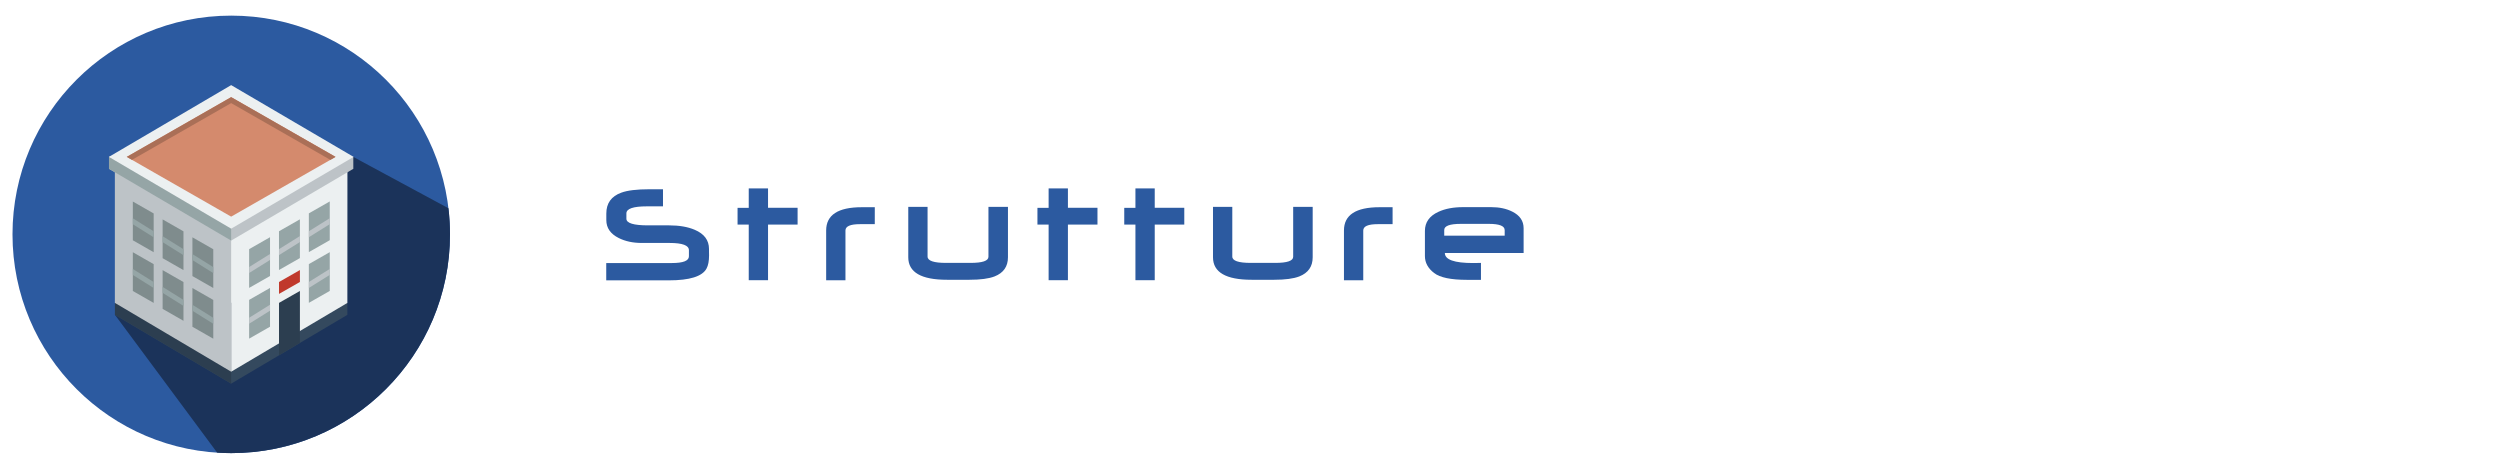
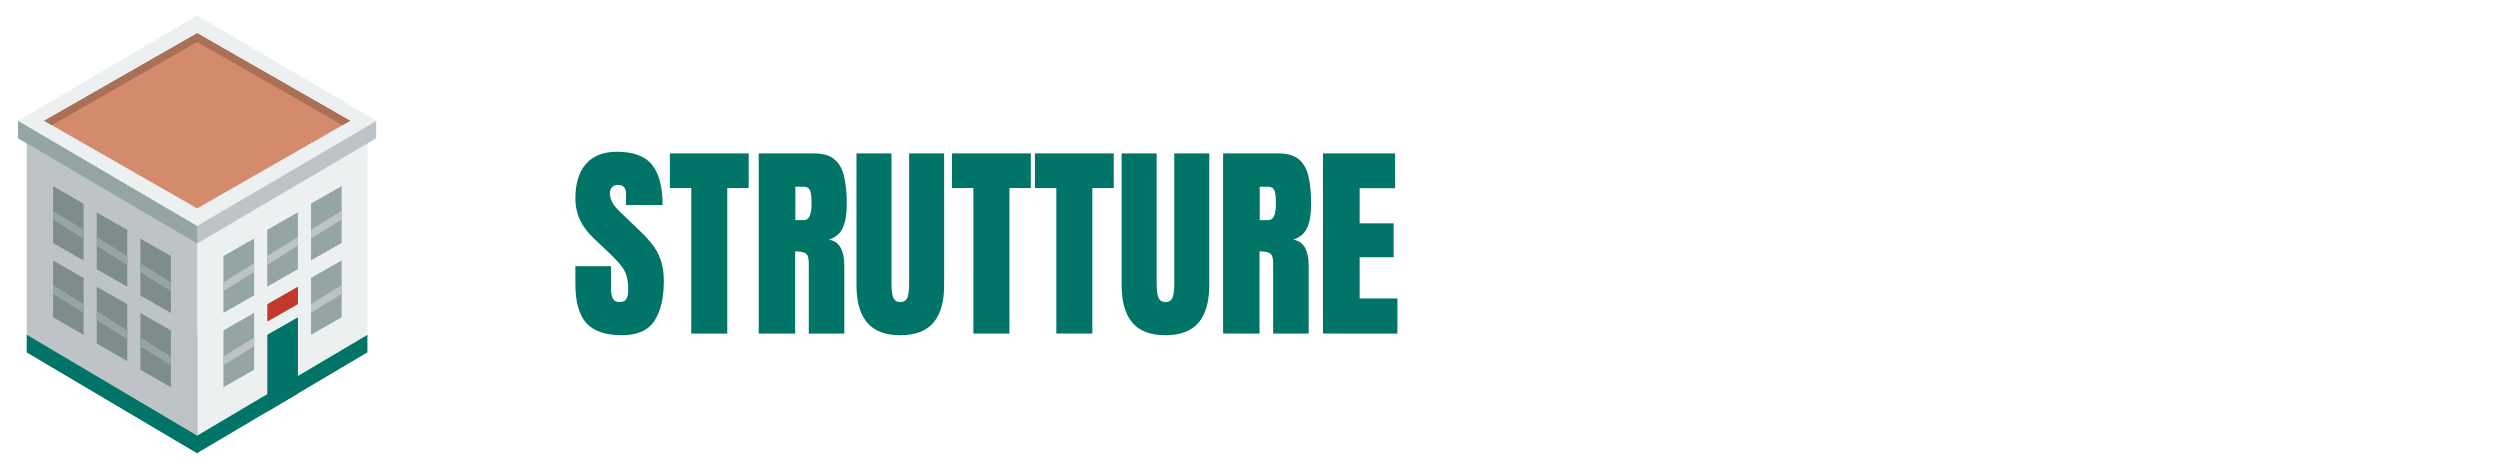
<svg xmlns="http://www.w3.org/2000/svg" version="1.1" id="Layer_1" x="0px" y="0px" viewBox="0 0 320 60" xml:space="preserve" width="320" height="60">
  <defs id="defs53">










	
	






		
		
		
	
	
	

	
	

	
	
</defs>
  <g id="g20">
</g>
  <g id="g22">
</g>
  <g id="g24">
</g>
  <g id="g26">
</g>
  <g id="g28">
</g>
  <g id="g30">
</g>
  <g id="g32">
</g>
  <g id="g34">
</g>
  <g id="g36">
</g>
  <g id="g38">
</g>
  <g id="g40">
</g>
  <g id="g42">
</g>
  <g id="g44">
</g>
  <g id="g46">
</g>
  <g id="g48">
</g>
  <g id="g20-3" transform="translate(-323.7408,97.80965)">
</g>
  <g id="g22-5" transform="translate(-323.7408,97.80965)">
</g>
  <g id="g24-6" transform="translate(-323.7408,97.80965)">
</g>
  <g id="g26-2" transform="translate(-323.7408,97.80965)">
</g>
  <g id="g28-9" transform="translate(-323.7408,97.80965)">
</g>
  <g id="g30-1" transform="translate(-323.7408,97.80965)">
</g>
  <g id="g32-2" transform="translate(-323.7408,97.80965)">
</g>
  <g id="g34-7" transform="translate(-323.7408,97.80965)">
</g>
  <g id="g36-0" transform="translate(-323.7408,97.80965)">
</g>
  <g id="g38-9" transform="translate(-323.7408,97.80965)">
</g>
  <g id="g40-3" transform="translate(-323.7408,97.80965)">
</g>
  <g id="g42-6" transform="translate(-323.7408,97.80965)">
</g>
  <g id="g44-0" transform="translate(-323.7408,97.80965)">
</g>
  <g id="g46-6" transform="translate(-323.7408,97.80965)">
</g>
  <g id="g48-2" transform="translate(-323.7408,97.80965)">
</g>
  <g id="g714" transform="translate(-973.9952,-34.92291)">
</g>
  <g id="g716" transform="translate(-973.9952,-34.92291)">
</g>
  <g id="g718" transform="translate(-973.9952,-34.92291)">
</g>
  <g id="g720" transform="translate(-973.9952,-34.92291)">
</g>
  <g id="g722" transform="translate(-973.9952,-34.92291)">
</g>
  <g id="g724" transform="translate(-973.9952,-34.92291)">
</g>
  <g id="g726" transform="translate(-973.9952,-34.92291)">
</g>
  <g id="g728" transform="translate(-973.9952,-34.92291)">
</g>
  <g id="g730" transform="translate(-973.9952,-34.92291)">
</g>
  <g id="g732" transform="translate(-973.9952,-34.92291)">
</g>
  <g id="g734" transform="translate(-973.9952,-34.92291)">
</g>
  <g id="g736" transform="translate(-973.9952,-34.92291)">
</g>
  <g id="g738" transform="translate(-973.9952,-34.92291)">
</g>
  <g id="g740" transform="translate(-973.9952,-34.92291)">
</g>
  <g id="g742" transform="translate(-973.9952,-34.92291)">
</g>
  <g id="g20-36" transform="translate(-220.4684,-138.3281)">
</g>
  <g id="g22-1" transform="translate(-220.4684,-138.3281)">
</g>
  <g id="g24-2" transform="translate(-220.4684,-138.3281)">
</g>
  <g id="g26-9" transform="translate(-220.4684,-138.3281)">
</g>
  <g id="g28-3" transform="translate(-220.4684,-138.3281)">
</g>
  <g id="g30-19" transform="translate(-220.4684,-138.3281)">
</g>
  <g id="g32-4" transform="translate(-220.4684,-138.3281)">
</g>
  <g id="g34-78" transform="translate(-220.4684,-138.3281)">
</g>
  <g id="g36-4" transform="translate(-220.4684,-138.3281)">
</g>
  <g id="g38-5" transform="translate(-220.4684,-138.3281)">
</g>
  <g id="g40-0" transform="translate(-220.4684,-138.3281)">
</g>
  <g id="g42-3" transform="translate(-220.4684,-138.3281)">
</g>
  <g id="g44-6" transform="translate(-220.4684,-138.3281)">
</g>
  <g id="g46-1" transform="translate(-220.4684,-138.3281)">
</g>
  <g id="g48-0" transform="translate(-220.4684,-138.3281)">
</g>
  <g id="g714-6" transform="translate(-870.7228,-271.0607)">
</g>
  <g id="g716-3" transform="translate(-870.7228,-271.0607)">
</g>
  <g id="g718-2" transform="translate(-870.7228,-271.0607)">
</g>
  <g id="g720-0" transform="translate(-870.7228,-271.0607)">
</g>
  <g id="g722-6" transform="translate(-870.7228,-271.0607)">
</g>
  <g id="g724-1" transform="translate(-870.7228,-271.0607)">
</g>
  <g id="g726-5" transform="translate(-870.7228,-271.0607)">
</g>
  <g id="g728-5" transform="translate(-870.7228,-271.0607)">
</g>
  <g id="g730-4" transform="translate(-870.7228,-271.0607)">
</g>
  <g id="g732-7" transform="translate(-870.7228,-271.0607)">
</g>
  <g id="g734-6" transform="translate(-870.7228,-271.0607)">
</g>
  <g id="g736-5" transform="translate(-870.7228,-271.0607)">
</g>
  <g id="g738-6" transform="translate(-870.7228,-271.0607)">
</g>
  <g id="g740-9" transform="translate(-870.7228,-271.0607)">
</g>
  <g id="g742-3" transform="translate(-870.7228,-271.0607)">
</g>
-   <g id="g9947" transform="matrix(0.5544554,0,0,0.5544554,-25.84612,0.891089)">
-     <circle style="fill:#2c5aa0;fill-opacity:1;stroke-width:0.197" cx="100" cy="52.5" r="50.5" id="circle2" />
-     <path style="fill:#1b335a;fill-opacity:1;stroke-width:0.197" d="M 150.141,46.473 128.177,34.619 C 104.127,55.91 114.683,78.608 73.15,71.077 l 23.598,31.816 C 97.823,102.961 98.907,103 100,103 c 27.89,0 50.5,-22.61 50.5,-50.5 0,-2.04 -0.124,-4.051 -0.359,-6.027 z" id="path4" />
-     <g id="g9404" transform="matrix(0.6889126,0,0,0.6889126,199.2127,-46.35577)">
-       <g id="g2418-2" transform="translate(-185.0165,93.49586)">
-         <path fill="#34495e" d="m 40.972,72.902 c 0,0 -38.986,0.031 -38.944,0.041 0.017,0.865 0,4.022 0,4.022 l 38.943,23.052 38.944,-23.052 c 0,0 -0.035,-3.198 -0.008,-3.987 -0.092,-0.194 -38.935,-0.076 -38.935,-0.076 z" id="path2370-5" />
-         <path fill="#ecf0f1" d="m 40.972,25.932 c 0,0 -38.986,0.031 -38.944,0.041 0.017,0.865 0,46.996 0,46.996 L 40.972,96.02 79.916,72.969 c 0,0 -0.004,-46.171 0.022,-46.96 -0.089,-0.196 -38.966,-0.077 -38.966,-0.077 z" id="path2372-4" />
-         <path fill="#2c3e50" d="m 2.028,72.943 c 0.017,0.865 0,4.022 0,4.022 l 38.943,23.052 V 72.902 c 0.001,0 -38.986,0.032 -38.943,0.041 z" id="path2374-7" />
-         <path fill="#bdc3c7" d="m 2.028,25.973 c 0.017,0.865 0,46.996 0,46.996 L 40.972,96.02 V 25.932 c 0,0 -38.987,0.031 -38.944,0.041 z" id="path2376-4" />
-         <path fill="#bdc3c7" d="m 40.972,23.968 c 0,0 -40.983,0.031 -40.941,0.041 0.018,0.865 0,4.022 0,4.022 l 40.94,24.051 40.94,-24.051 c 0,0 -0.033,-3.198 -0.008,-3.987 -0.09,-0.195 -40.931,-0.076 -40.931,-0.076 z" id="path2378-4" />
-         <path fill="#95a5a6" d="m 46.994,54.949 7.004,-3.998 v 12.992 l -7.004,3.996 z m 10.007,-5.997 7.005,-3.998 v 12.993 l -7.005,3.996 z M 0.034,28.032 40.86,52.016 h 0.111 V 24.033 H 0.034 v 0.217 c 0.008,0.758 0.003,2.276 0,3.141 z m 66.974,14.924 7.007,-3.997 V 51.95 l -7.007,3.997 z m -20.014,28.993 7.004,-3.998 v 12.992 l -7.004,3.998 z M 67.008,59.955 74.015,55.958 V 68.95 l -7.007,3.997 z" id="path2380-3" />
-         <path fill="#2c3e50" d="m 57.008,72.955 7.005,-3.997 v 17.421 l -7.005,4.146 z" id="path2382-0" />
-         <path fill="#c0392c" d="m 57.008,65.955 7.005,-3.997 v 3.992 l -7.005,3.997 z" id="path2384-7" />
-         <path fill="#ecf0f1" d="M 40.972,-0.018 0,24.033 40.972,48.084 82.006,24.033 Z" id="path2386-8" />
-         <path fill="#d48a6d" d="M 40.972,4.011 5.991,24.033 40.972,44.055 75.953,24.033 Z" id="path2388-6" />
-         <path fill="#7f8c8d" d="m 34.981,54.98 -6.989,-3.998 v 12.992 l 6.989,3.996 z m -9.985,-5.997 -6.989,-3.998 v 12.994 l 6.989,3.996 z M 15.011,42.987 8.022,38.989 V 51.98 l 6.989,3.998 z m 19.97,28.982 -6.989,-3.996 v 12.99 l 6.989,3.998 z m -9.985,-5.996 -6.989,-3.996 v 12.99 l 6.989,3.998 z M 15.011,59.977 8.022,55.979 v 12.992 l 6.989,3.998 z" id="path2390-8" />
-         <path fill="#bdc3c7" d="m 74.015,44.58 -7.007,4.372 v 1.999 l 7.007,-4.372 z m 0,17 -7.007,4.372 v 1.999 l 7.007,-4.373 z M 64.006,50.576 57.001,54.949 v 1.998 l 7.005,-4.373 z m -10.008,5.996 -7.004,4.373 v 1.998 l 7.004,-4.371 z m 0,17 -7.004,4.373 v 1.998 l 7.004,-4.371 z" id="path2392-8" />
-         <path fill="#95a5a6" d="m 27.992,56.604 v 2 l 6.989,4.371 v -1.998 z m 0,16.99 v 1.998 l 6.989,4.373 v -2 z m -9.985,-5.996 v 1.998 l 6.989,4.373 v -2 z m 0,-16.991 v 1.998 l 6.989,4.374 V 54.98 Z M 8.019,61.6 v 1.998 l 6.992,4.375 v -2 z m 0,-16.991 v 1.999 l 6.992,4.374 v -1.999 z" id="path2394-4" />
-         <path fill="#aa6f57" d="m 40.972,6.011 33.234,19.022 1.747,-1 L 40.972,4.011 5.991,24.033 l 1.747,1 z" id="path2396-3" />
-       </g>
-     </g>
+   <g id="g1" transform="matrix(0.8125908,0,0,0.8125908,-97.96414,34.50363)">
+     <path fill="#34495e" d="m 151.614,10.236 c 0,0 -26.858,0.021 -26.829,0.028 0.012,0.596 0,2.771 0,2.771 l 26.828,15.881 26.829,-15.881 c 0,0 -0.024,-2.203 -0.006,-2.747 -0.063,-0.134 -26.823,-0.052 -26.823,-0.052 z" id="path2370" style="fill:#007567;fill-opacity:1;stroke-width:0.689" />
+     <path fill="#ecf0f1" d="m 151.614,-22.123 c 0,0 -26.858,0.021 -26.829,0.028 0.012,0.596 0,32.376 0,32.376 l 26.829,15.88 26.829,-15.88 c 0,0 -0.003,-31.808 0.015,-32.351 -0.061,-0.135 -26.844,-0.053 -26.844,-0.053 z" id="path2372" style="stroke-width:0.689" />
+     <path fill="#2c3e50" d="m 124.785,10.264 c 0.012,0.596 0,2.771 0,2.771 l 26.828,15.881 V 10.236 c 6.9e-4,0 -26.858,0.022 -26.828,0.028 z" id="path2374" style="fill:#007567;fill-opacity:1;stroke-width:0.689" />
+     <path fill="#bdc3c7" d="m 124.785,-22.094 c 0.012,0.596 0,32.376 0,32.376 l 26.829,15.88 v -48.285 c 0,0 -26.859,0.021 -26.829,0.028 z" id="path2376" style="stroke-width:0.689" />
+     <path fill="#bdc3c7" d="m 151.614,-23.476 c 0,0 -28.234,0.021 -28.205,0.028 0.012,0.596 0,2.771 0,2.771 l 28.204,16.569 28.204,-16.569 c 0,0 -0.023,-2.203 -0.006,-2.747 -0.062,-0.134 -28.198,-0.052 -28.198,-0.052 z" id="path2378" style="stroke-width:0.689" />
+     <path fill="#95a5a6" d="m 155.763,-2.133 4.825,-2.754 V 4.064 l -4.825,2.753 z m 6.894,-4.131 4.826,-2.754 v 8.951 l -4.826,2.753 z m -39.245,-14.412 28.126,16.523 h 0.076 v -19.278 h -28.202 v 0.149 c 0.005,0.522 0.002,1.568 0,2.164 z m 46.139,10.281 4.827,-2.754 v 8.95 l -4.827,2.754 z m -13.788,19.974 4.825,-2.754 v 8.95 l -4.825,2.754 z m 13.788,-8.263 4.827,-2.754 v 8.95 l -4.827,2.754 z" id="path2380" style="stroke-width:0.689" />
+     <path fill="#2c3e50" d="m 162.662,10.272 4.826,-2.754 v 12.002 l -4.826,2.856 z" id="path2382" style="fill:#007567;fill-opacity:1;stroke-width:0.689" />
+     <path fill="#c0392c" d="m 162.662,5.45 4.826,-2.754 v 2.75 l -4.826,2.754 z" id="path2384" style="stroke-width:0.689" />
+     <path fill="#ecf0f1" d="m 151.614,-40 -28.226,16.569 28.226,16.569 28.269,-16.569 z" id="path2386" style="stroke-width:0.689" />
+     <path fill="#d48a6d" d="m 151.614,-37.224 -24.099,13.793 24.099,13.793 24.099,-13.793 z" id="path2388" style="stroke-width:0.689" />
+     <path fill="#7f8c8d" d="m 147.487,-2.111 -4.815,-2.754 v 8.95 l 4.815,2.753 z m -6.879,-4.131 -4.815,-2.754 v 8.952 l 4.815,2.753 z m -6.879,-4.131 -4.815,-2.754 v 8.95 l 4.815,2.754 z m 13.758,19.966 -4.815,-2.753 v 8.949 l 4.815,2.754 z m -6.879,-4.131 -4.815,-2.753 v 8.949 l 4.815,2.754 z m -6.879,-4.131 -4.815,-2.754 v 8.95 l 4.815,2.754 z" id="path2390" style="stroke-width:0.689" />
+     <path fill="#bdc3c7" d="m 174.378,-9.276 -4.827,3.012 v 1.377 l 4.827,-3.012 z m 0,11.712 -4.827,3.012 v 1.377 l 4.827,-3.013 z m -6.895,-7.581 -4.826,3.013 v 1.376 l 4.826,-3.013 z m -6.895,4.131 -4.825,3.013 v 1.376 l 4.825,-3.011 z m 0,11.712 -4.825,3.013 v 1.376 l 4.825,-3.011 z" id="path2392" style="stroke-width:0.689" />
+     <path fill="#95a5a6" d="m 142.672,-0.992 v 1.378 l 4.815,3.011 V 2.02 Z m 0,11.705 v 1.376 l 4.815,3.013 v -1.378 z m -6.879,-4.131 v 1.376 l 4.815,3.013 V 9.593 Z m 0,-11.705 v 1.376 l 4.815,3.013 v -1.377 z m -6.881,7.573 v 1.376 l 4.817,3.014 V 5.462 Z m 0,-11.705 v 1.377 l 4.817,3.013 v -1.377 z" id="path2394" style="stroke-width:0.689" />
+     <path fill="#aa6f57" d="m 151.614,-35.847 22.895,13.104 1.204,-0.689 -24.099,-13.793 -24.099,13.793 1.204,0.689 z" id="path2396" style="stroke-width:0.689" />
  </g>
-   <g id="g9492" transform="translate(36.31175,-98.98873)">
-     <path d="m 54.449,131.655 q 0,1.121 -0.328,1.714 -0.82,1.504 -4.813,1.504 h -8.021 v -2.215 h 8.395 q 2.188,0 2.188,-0.866 v -0.775 q 0,-0.93 -2.479,-0.93 h -3.564 q -1.677,0 -2.935,-0.629 -1.595,-0.793 -1.595,-2.297 v -0.839 q 0,-1.978 1.914,-2.671 1.176,-0.438 3.582,-0.438 h 1.759 v 2.188 h -2.069 q -2.616,0 -2.616,0.902 v 0.684 q 0,0.848 2.762,0.848 h 2.707 q 1.941,0 3.272,0.565 1.832,0.775 1.832,2.452 0,0.128 0,0.401 0.009,0.273 0.009,0.401 z" id="path9472" style="font-size:18.667px;font-family:Neuropolitical;-inkscape-font-specification:Neuropolitical;letter-spacing:3px;fill:#2c5aa0;stroke-width:2;stroke-linecap:round;stroke-linejoin:round" />
-     <path d="m 65.78,127.735 h -3.783 v 7.119 h -2.47 v -7.119 h -1.431 v -2.142 h 1.431 v -2.488 h 2.47 v 2.479 h 3.783 z" id="path9469" style="font-size:18.667px;font-family:Neuropolitical;-inkscape-font-specification:Neuropolitical;letter-spacing:3px;fill:#2c5aa0;stroke-width:2;stroke-linecap:round;stroke-linejoin:round" />
-     <path d="M 75.661,127.681 H 73.766 q -1.859,0 -1.859,0.811 v 6.371 h -2.47 v -6.371 q 0,-2.98 4.557,-2.98 h 1.668 z" id="path9466" style="font-size:18.667px;font-family:Neuropolitical;-inkscape-font-specification:Neuropolitical;letter-spacing:3px;fill:#2c5aa0;stroke-width:2;stroke-linecap:round;stroke-linejoin:round" />
-     <path d="m 92.707,131.919 q 0,1.777 -1.714,2.452 -1.103,0.428 -3.217,0.428 h -2.871 q -4.958,0 -4.958,-2.88 v -6.453 h 2.47 v 6.362 q 0,0.811 2.361,0.811 h 3.135 q 2.297,0 2.297,-0.784 v -6.389 h 2.497 z" id="path9463" style="font-size:18.667px;font-family:Neuropolitical;-inkscape-font-specification:Neuropolitical;letter-spacing:3px;fill:#2c5aa0;stroke-width:2;stroke-linecap:round;stroke-linejoin:round" />
-     <path d="m 104.165,127.735 h -3.783 v 7.119 h -2.47 v -7.119 h -1.431 v -2.142 h 1.431 v -2.488 h 2.47 v 2.479 h 3.783 z" id="path9460" style="font-size:18.667px;font-family:Neuropolitical;-inkscape-font-specification:Neuropolitical;letter-spacing:3px;fill:#2c5aa0;stroke-width:2;stroke-linecap:round;stroke-linejoin:round" />
-     <path d="m 115.277,127.735 h -3.783 v 7.119 h -2.47 v -7.119 h -1.431 v -2.142 h 1.431 v -2.488 h 2.47 v 2.479 h 3.783 z" id="path9457" style="font-size:18.667px;font-family:Neuropolitical;-inkscape-font-specification:Neuropolitical;letter-spacing:3px;fill:#2c5aa0;stroke-width:2;stroke-linecap:round;stroke-linejoin:round" />
-     <path d="m 131.712,131.919 q 0,1.777 -1.714,2.452 -1.103,0.428 -3.217,0.428 h -2.871 q -4.958,0 -4.958,-2.88 v -6.453 h 2.47 v 6.362 q 0,0.811 2.361,0.811 h 3.135 q 2.297,0 2.297,-0.784 v -6.389 h 2.497 z" id="path9454" style="font-size:18.667px;font-family:Neuropolitical;-inkscape-font-specification:Neuropolitical;letter-spacing:3px;fill:#2c5aa0;stroke-width:2;stroke-linecap:round;stroke-linejoin:round" />
-     <path d="m 141.94,127.681 h -1.896 q -1.859,0 -1.859,0.811 v 6.371 h -2.47 v -6.371 q 0,-2.98 4.557,-2.98 h 1.668 z" id="path9451" style="font-size:18.667px;font-family:Neuropolitical;-inkscape-font-specification:Neuropolitical;letter-spacing:3px;fill:#2c5aa0;stroke-width:2;stroke-linecap:round;stroke-linejoin:round" />
-     <path d="m 158.712,131.372 h -10.081 q 0,1.285 3.619,1.285 0.237,0 0.574,-0.009 0.337,-0.009 0.428,-0.009 v 2.169 h -1.796 q -3.072,0 -4.202,-0.875 -1.176,-0.902 -1.176,-2.169 v -3.217 q 0,-1.65 1.723,-2.443 1.294,-0.602 3.163,-0.602 h 3.591 q 1.568,0 2.707,0.574 1.449,0.72 1.449,2.124 z m -2.424,-2.215 v -0.711 q 0,-0.802 -2.023,-0.802 h -3.591 q -2.124,0 -2.124,0.784 v 0.729 z" id="path9448" style="font-size:18.667px;font-family:Neuropolitical;-inkscape-font-specification:Neuropolitical;letter-spacing:3px;fill:#2c5aa0;stroke-width:2;stroke-linecap:round;stroke-linejoin:round" />
-   </g>
+   <path d="m 79.595,42.907 q -3.158,0 -4.56,-1.573 -1.389,-1.573 -1.389,-5.006 v -2.254 h 4.56 v 2.883 q 0,0.799 0.236,1.258 0.249,0.446 0.852,0.446 0.629,0 0.865,-0.367 0.249,-0.367 0.249,-1.206 0,-1.061 -0.21,-1.769 -0.21,-0.721 -0.734,-1.363 -0.511,-0.655 -1.428,-1.52 l -2.07,-1.966 q -2.319,-2.188 -2.319,-5.006 0,-2.948 1.363,-4.495 1.376,-1.546 3.971,-1.546 3.171,0 4.495,1.69 1.337,1.69 1.337,5.137 h -4.691 v -1.586 q 0,-0.472 -0.275,-0.734 -0.262,-0.262 -0.721,-0.262 -0.55,0 -0.812,0.315 -0.249,0.301 -0.249,0.786 0,0.485 0.262,1.048 0.262,0.563 1.035,1.297 l 2.66,2.555 q 0.799,0.76 1.468,1.612 0.668,0.839 1.075,1.966 0.406,1.114 0.406,2.726 0,3.25 -1.206,5.098 -1.192,1.835 -4.167,1.835 z m 8.885,-0.21 v -18.634 h -2.739 v -4.429 h 10.09 v 4.429 h -2.739 v 18.634 z m 8.636,0 V 19.634 h 7.076 q 1.769,0 2.673,0.812 0.904,0.799 1.206,2.254 0.315,1.441 0.315,3.394 0,1.887 -0.485,3.014 -0.472,1.127 -1.795,1.559 1.088,0.223 1.52,1.088 0.446,0.852 0.446,2.215 v 8.727 h -4.547 v -9.029 q 0,-1.009 -0.419,-1.245 -0.406,-0.249 -1.324,-0.249 v 10.523 z m 4.691,-14.52 h 1.114 q 0.957,0 0.957,-2.084 0,-1.35 -0.21,-1.769 -0.21,-0.419 -0.786,-0.419 h -1.075 z m 13.432,14.729 q -2.883,0 -4.246,-1.612 -1.363,-1.625 -1.363,-4.77 V 19.634 h 4.482 v 16.708 q 0,0.577 0.066,1.114 0.066,0.524 0.301,0.865 0.236,0.341 0.76,0.341 0.537,0 0.773,-0.328 0.236,-0.341 0.288,-0.878 0.066,-0.537 0.066,-1.114 V 19.634 h 4.482 v 16.891 q 0,3.145 -1.363,4.77 -1.363,1.612 -4.246,1.612 z m 9.356,-0.21 v -18.634 h -2.739 v -4.429 h 10.09 v 4.429 h -2.739 v 18.634 z m 10.614,0 v -18.634 h -2.739 v -4.429 h 10.09 v 4.429 h -2.739 v 18.634 z m 13.969,0.21 q -2.883,0 -4.246,-1.612 -1.363,-1.625 -1.363,-4.77 V 19.634 h 4.482 v 16.708 q 0,0.577 0.066,1.114 0.066,0.524 0.301,0.865 0.236,0.341 0.76,0.341 0.537,0 0.773,-0.328 0.236,-0.341 0.288,-0.878 0.066,-0.537 0.066,-1.114 V 19.634 h 4.482 v 16.891 q 0,3.145 -1.363,4.77 -1.363,1.612 -4.246,1.612 z m 7.378,-0.21 V 19.634 h 7.076 q 1.769,0 2.673,0.812 0.904,0.799 1.206,2.254 0.315,1.441 0.315,3.394 0,1.887 -0.485,3.014 -0.472,1.127 -1.795,1.559 1.088,0.223 1.52,1.088 0.446,0.852 0.446,2.215 v 8.727 h -4.547 v -9.029 q 0,-1.009 -0.419,-1.245 -0.406,-0.249 -1.324,-0.249 v 10.523 z m 4.691,-14.52 h 1.114 q 0.957,0 0.957,-2.084 0,-1.35 -0.21,-1.769 -0.21,-0.419 -0.786,-0.419 h -1.075 z m 8.098,14.52 V 19.634 h 9.225 v 4.455 h -4.534 v 4.495 h 4.351 v 4.338 h -4.351 v 5.281 h 4.835 v 4.495 z" id="path1" style="font-size:26.837px;font-family:Anton;-inkscape-font-specification:Anton;letter-spacing:0px;fill:#007567;stroke-width:2.236" aria-label="STRUTTURE" />
</svg>
